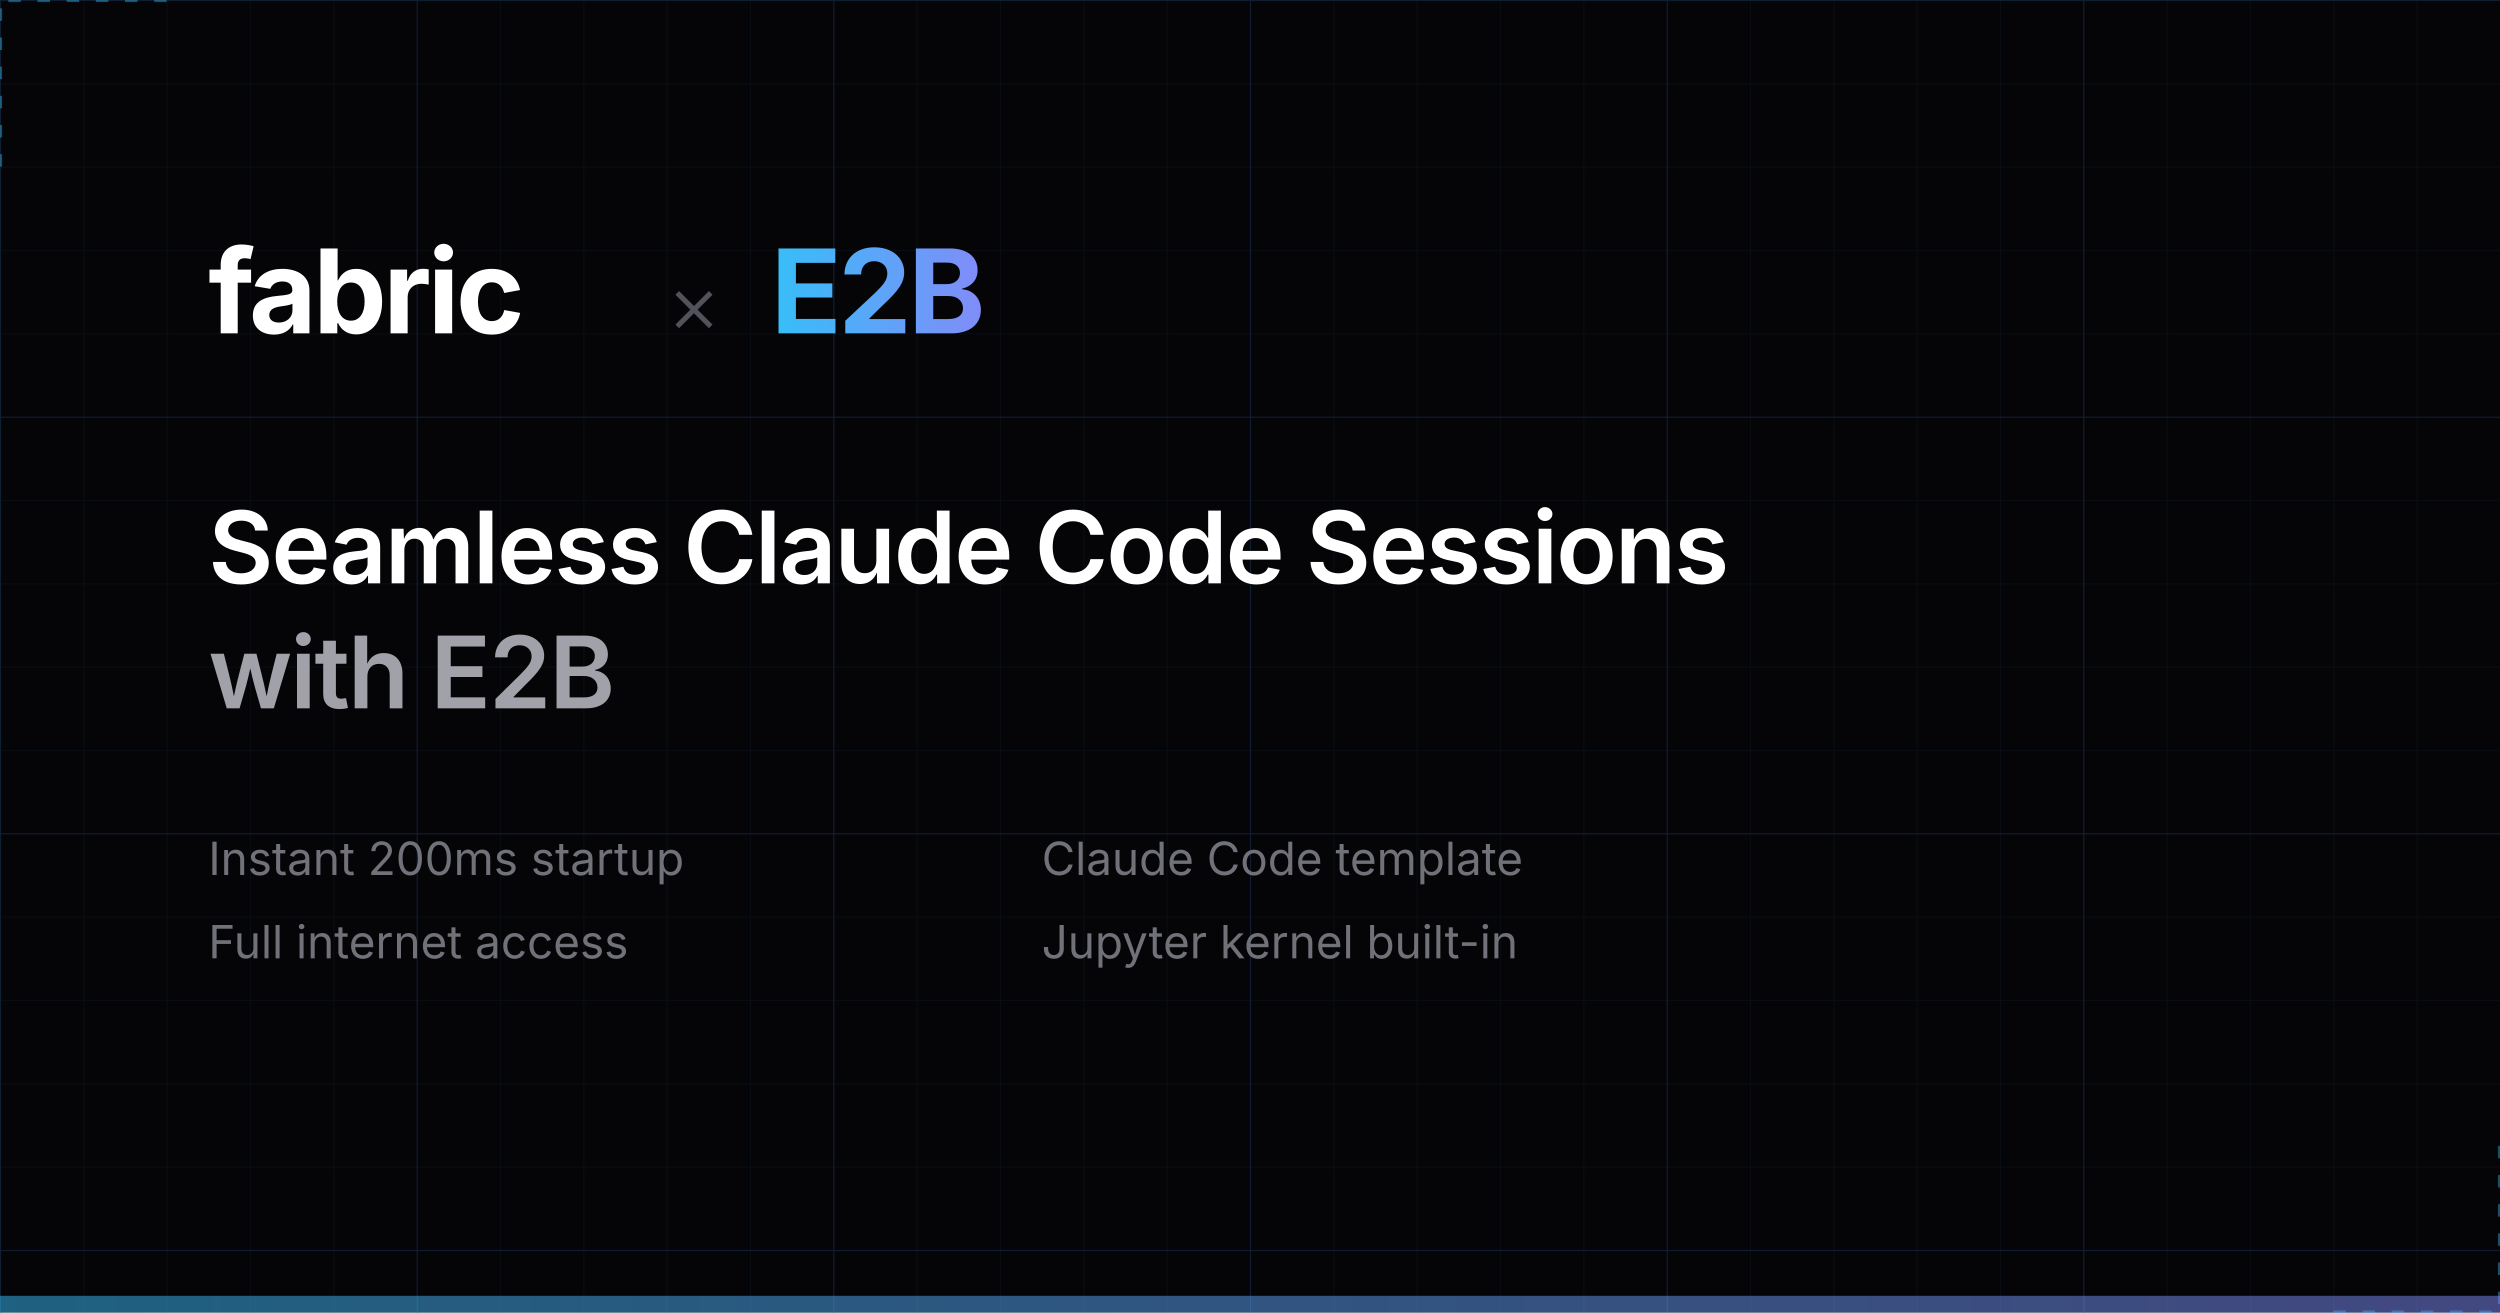
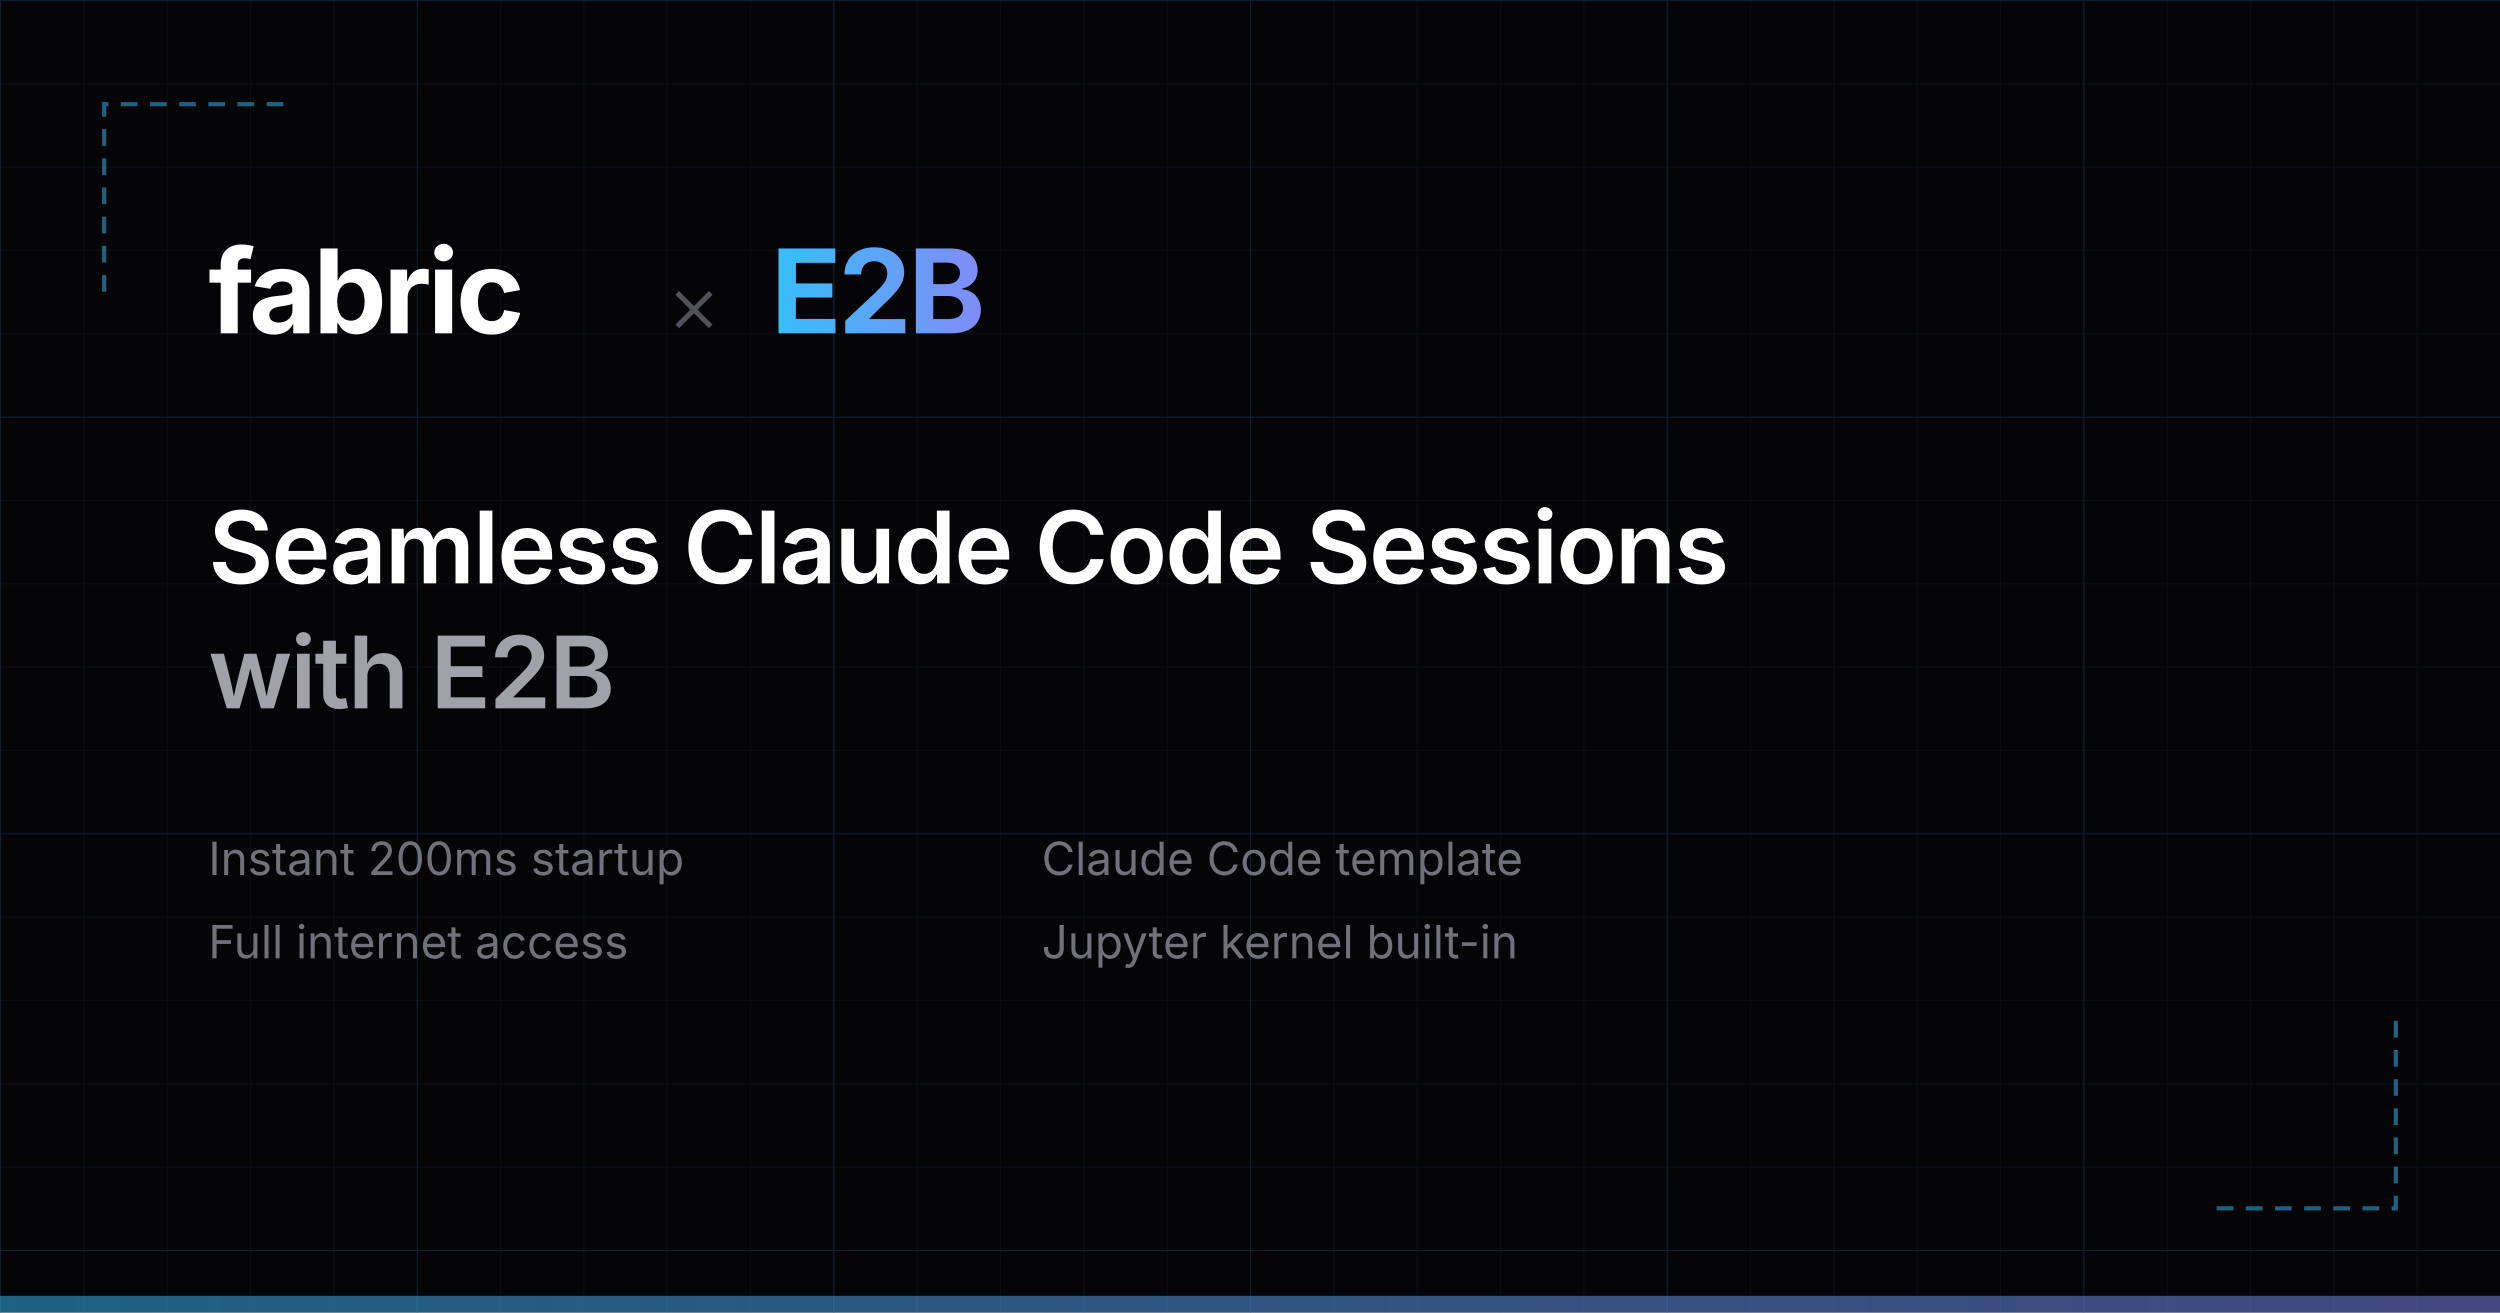
<svg xmlns="http://www.w3.org/2000/svg" width="1200" height="630" viewBox="0 0 1200 630" fill="none">
  <defs>
    <pattern id="gridSmall" width="40" height="40" patternUnits="userSpaceOnUse">
      <path d="M 40 0 L 0 0 0 40" fill="none" stroke="#1a3a5c" stroke-width="0.5" />
    </pattern>
    <pattern id="gridLarge" width="200" height="200" patternUnits="userSpaceOnUse">
      <path d="M 200 0 L 0 0 0 200" fill="none" stroke="#1a3a5c" stroke-width="1" />
    </pattern>
    <linearGradient id="brandGradient" x1="0%" y1="0%" x2="100%" y2="0%">
      <stop offset="0%" stop-color="#38bdf8" />
      <stop offset="100%" stop-color="#818cf8" />
    </linearGradient>
  </defs>
  <rect width="1200" height="630" fill="#050508" />
  <rect width="1200" height="630" fill="url(#gridLarge)" opacity="0.4" />
  <rect width="1200" height="630" fill="url(#gridSmall)" opacity="0.25" />
-   <g stroke="#38bdf8" stroke-width="2" stroke-dasharray="6,8" opacity="0.4">
-     <path d="M 0 80 L 0 0 L 80 0" />
-     <path d="M 1200 550 L 1200 630 L 1120 630" />
+   <g stroke="#38bdf8" stroke-width="2" stroke-dasharray="8,6" opacity="0.5">
+     <path d="M 50 140 L 50 50 L 140 50" fill="none" />
+     <path d="M 1150 490 L 1150 580 L 1060 580" fill="none" />
  </g>
  <g transform="translate(100, 160)">
    <text x="0" y="0" font-family="Inter, system-ui, sans-serif" font-size="56" font-weight="700" fill="white" letter-spacing="-0.03em">fabric</text>
    <text x="220" y="0" font-family="Inter, system-ui, sans-serif" font-size="40" font-weight="300" fill="#52525b">×</text>
    <text x="270" y="0" font-family="Inter, system-ui, sans-serif" font-size="56" font-weight="700" fill="url(#brandGradient)" letter-spacing="-0.03em">E2B</text>
  </g>
  <text x="100" y="280" font-family="Inter, system-ui, sans-serif" font-size="48" font-weight="600" fill="white" letter-spacing="-0.02em">Seamless Claude Code Sessions</text>
  <text x="100" y="340" font-family="Inter, system-ui, sans-serif" font-size="48" font-weight="600" fill="#a1a1aa" letter-spacing="-0.02em">with E2B</text>
  <g transform="translate(100, 420)" font-family="Inter, system-ui, sans-serif" font-size="22" fill="#71717a">
    <text x="0" y="0">Instant 200ms startup</text>
    <text x="0" y="40">Full internet access</text>
    <text x="400" y="0">Claude Code template</text>
    <text x="400" y="40">Jupyter kernel built-in</text>
  </g>
  <rect x="0" y="622" width="1200" height="8" fill="url(#brandGradient)" opacity="0.5" />
</svg>
